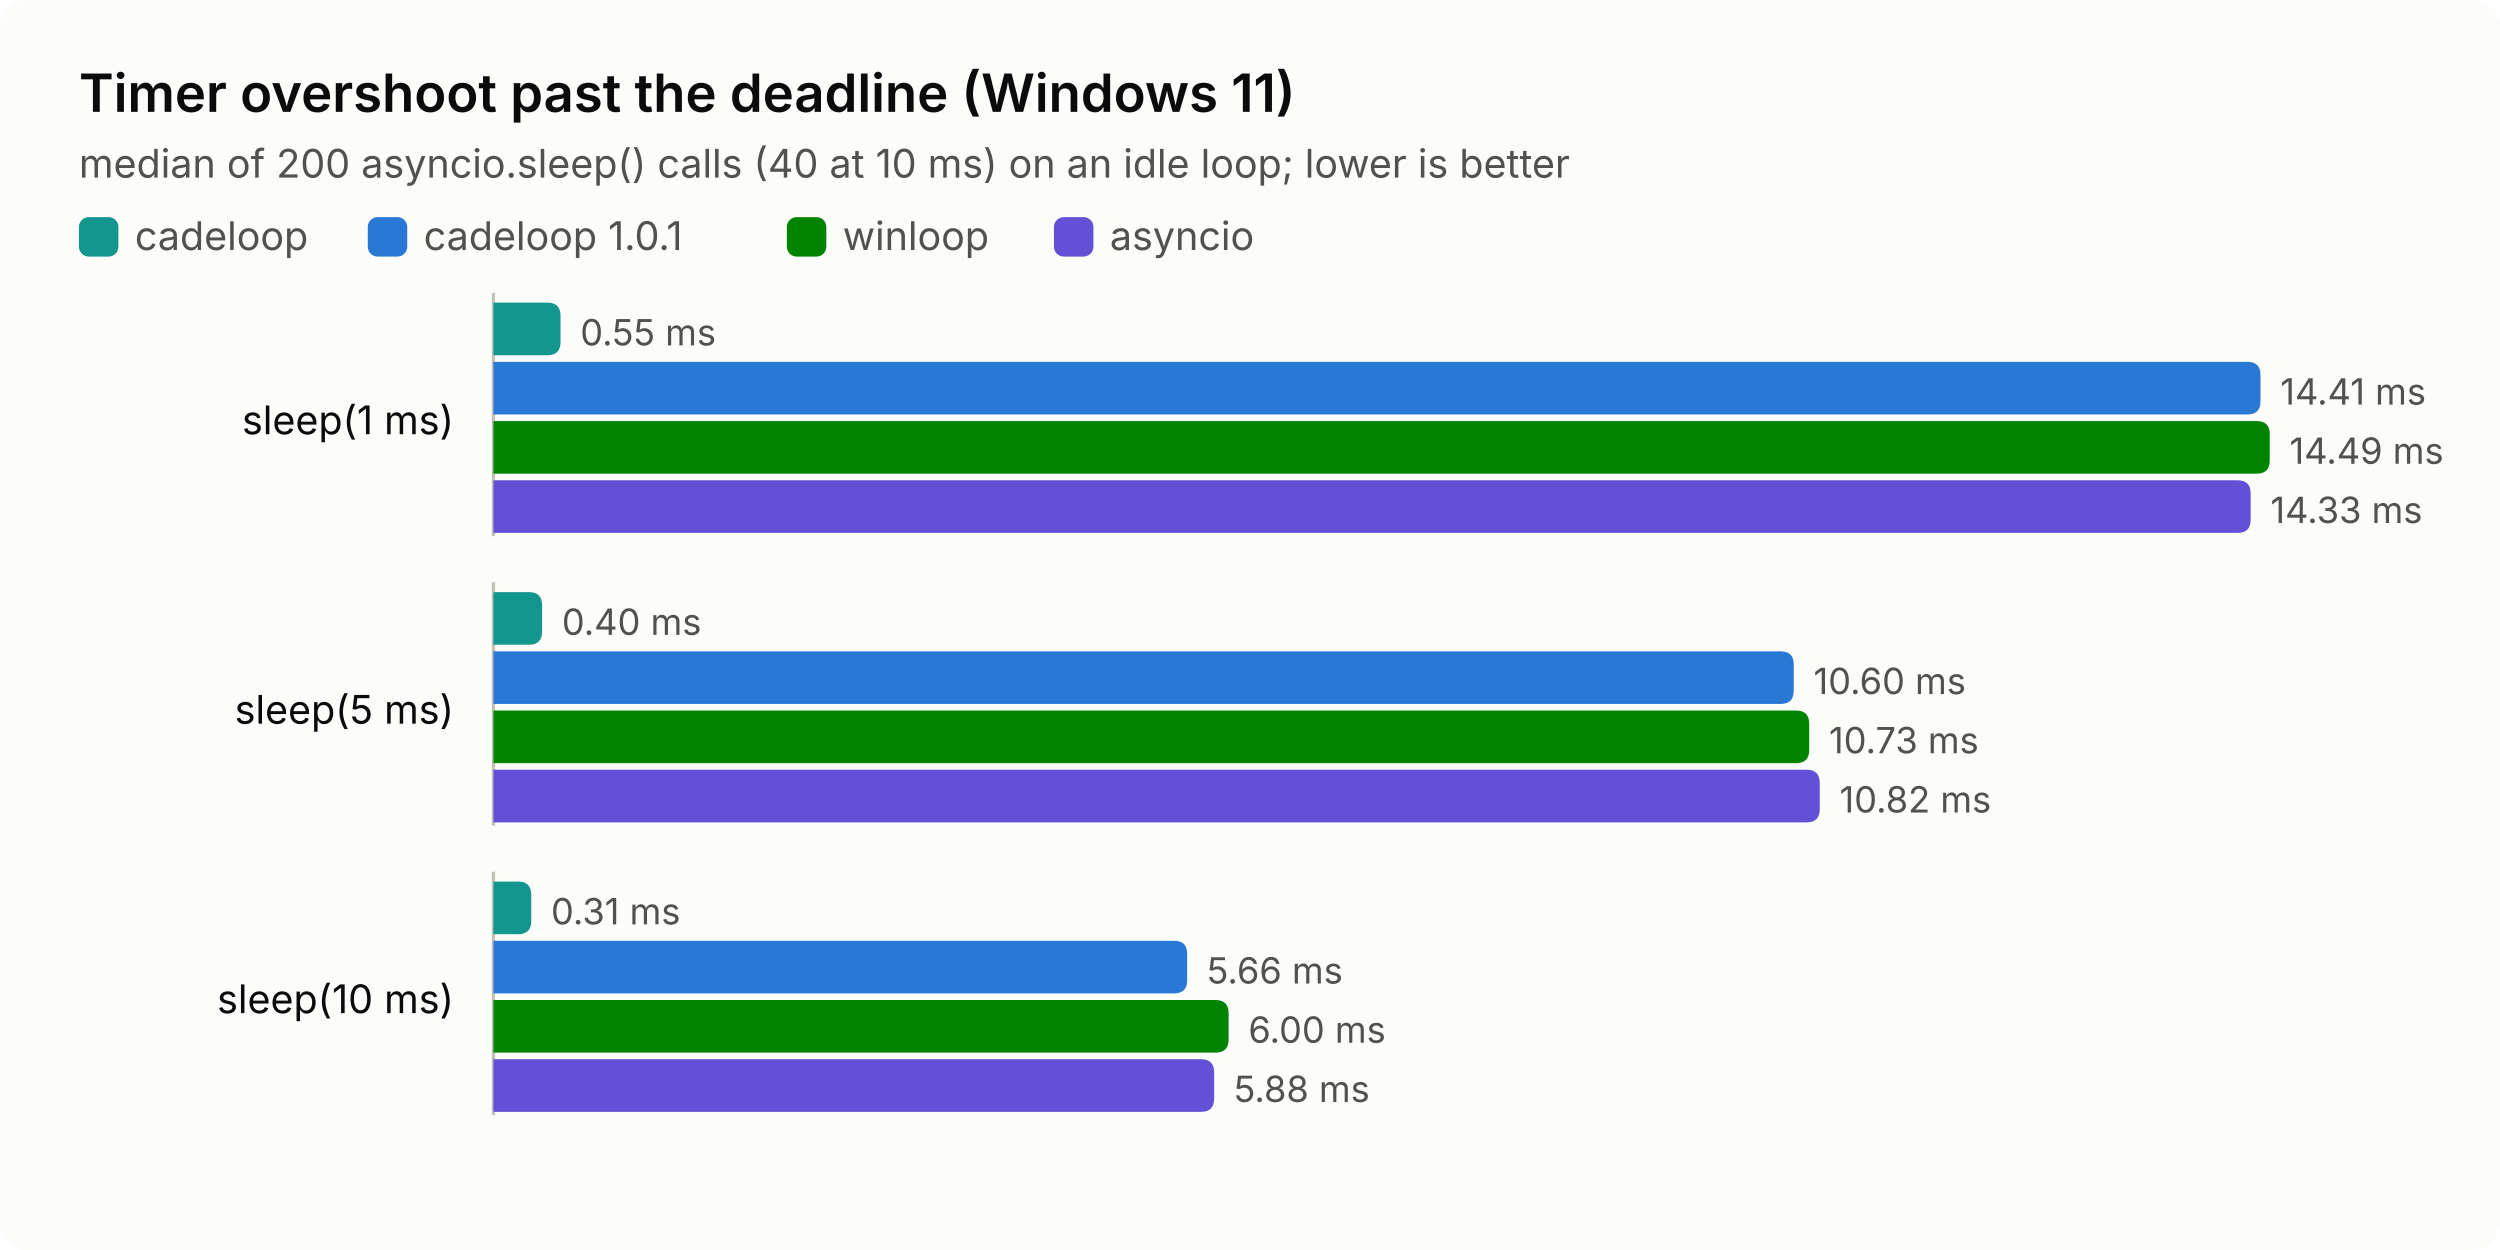
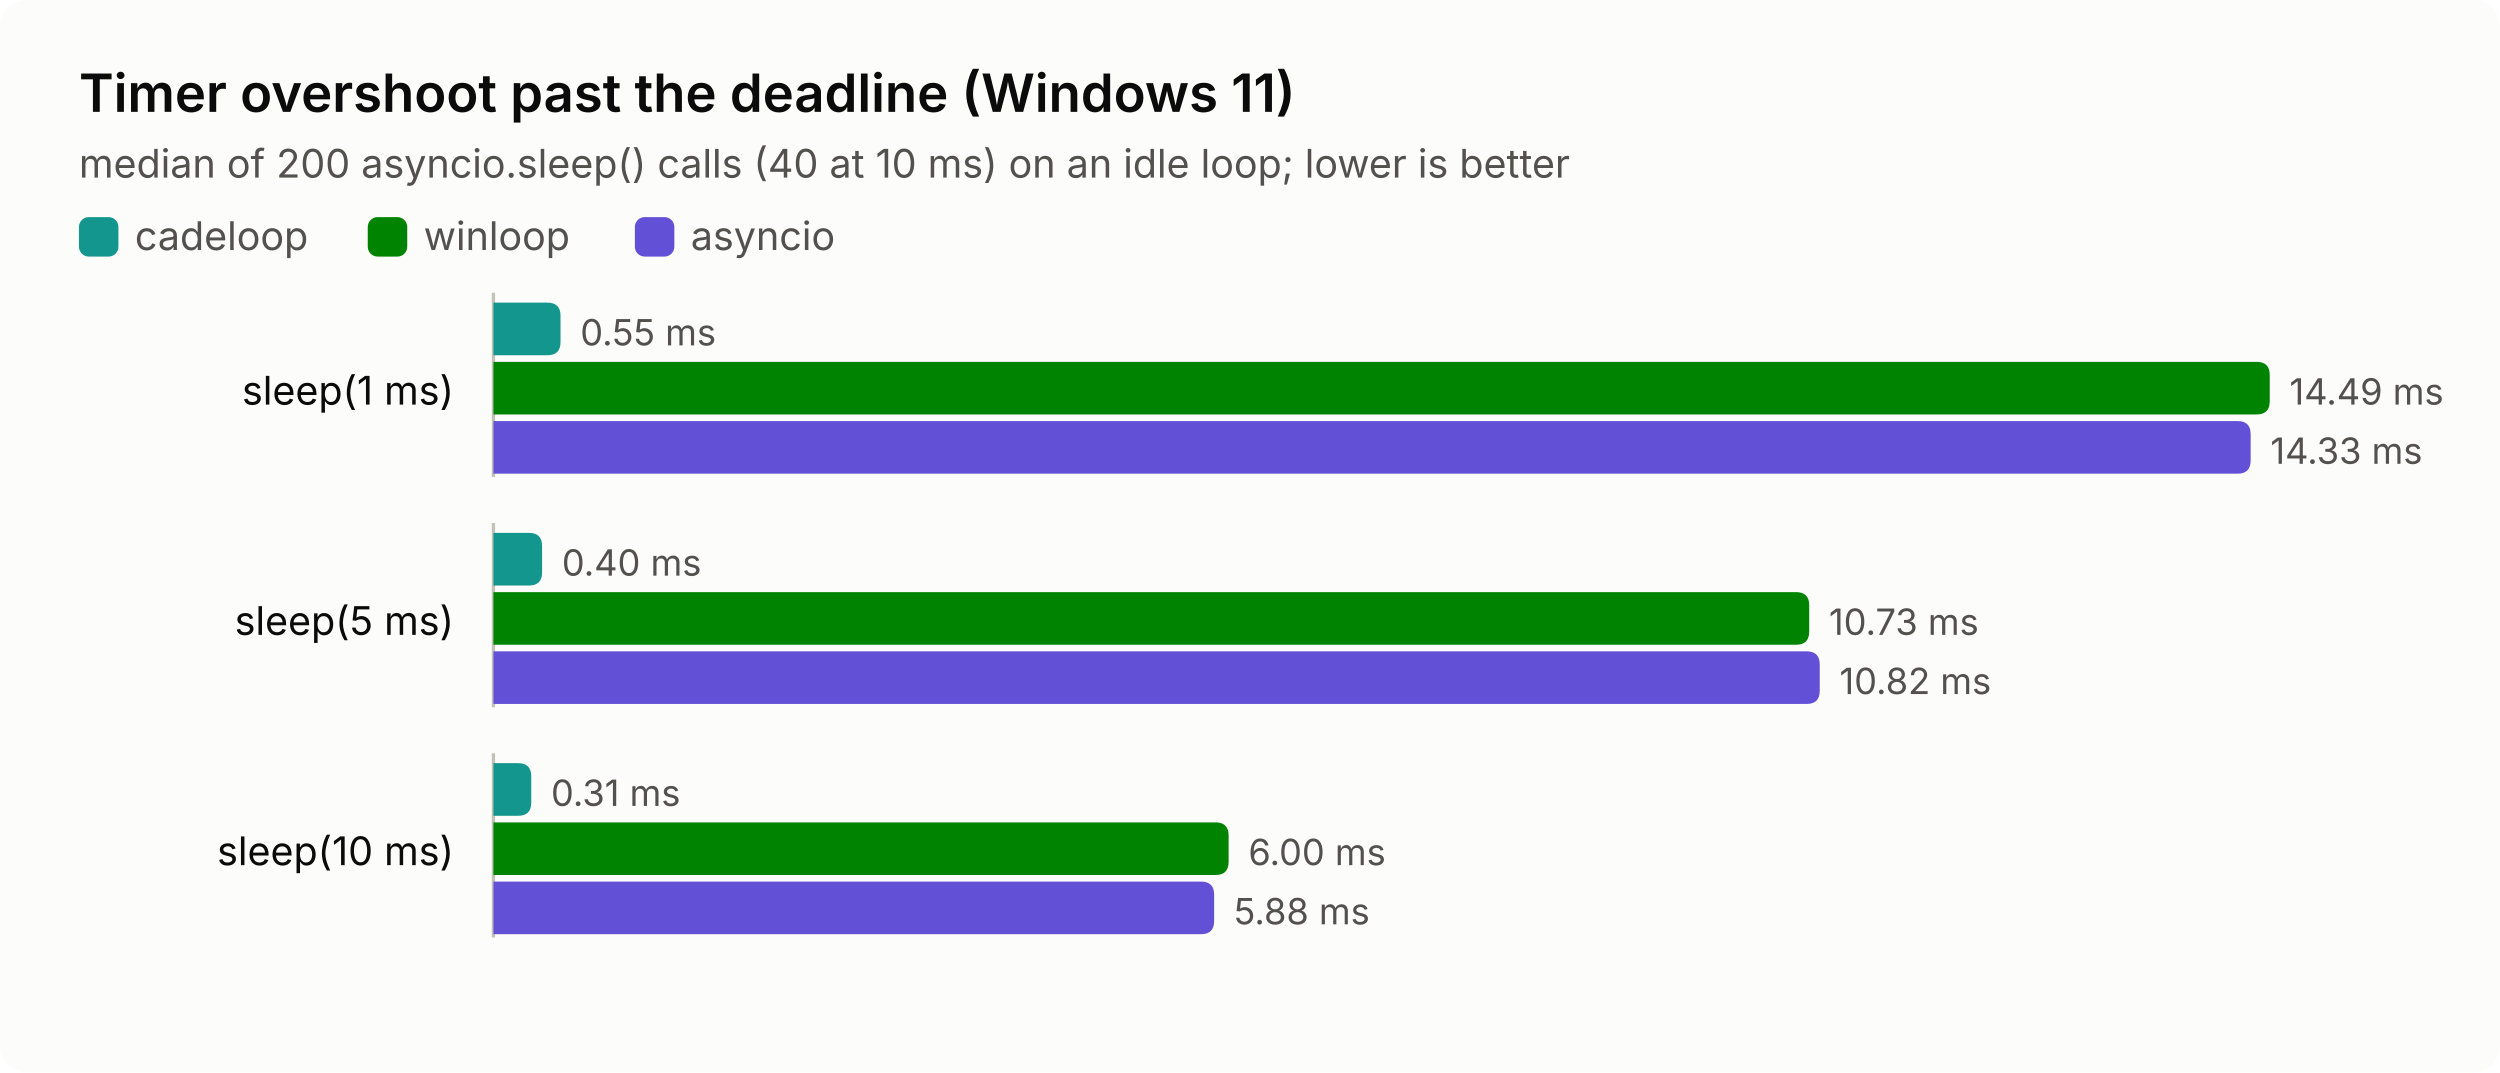
- <svg xmlns="http://www.w3.org/2000/svg" viewBox="0 0 760 380" width="760" height="380" font-family="system-ui, -apple-system, 'Segoe UI', sans-serif">
-   <rect width="760" height="380" fill="#fcfcfb" rx="8" />
+ <svg xmlns="http://www.w3.org/2000/svg" viewBox="0 0 760 326" width="760" height="326" font-family="system-ui, -apple-system, 'Segoe UI', sans-serif">
+   <rect width="760" height="326" fill="#fcfcfb" rx="8" />
  <text x="24" y="34" font-size="16" font-weight="600" fill="#0b0b0b">Timer overshoot past the deadline (Windows 11)</text>
  <text x="24" y="54" font-size="12" fill="#52514e">median of 200 asyncio.sleep() calls (40 at 10 ms) on an idle loop; lower is better</text>
  <rect x="24.0" y="66" width="12" height="12" rx="3" fill="#13968e" />
  <text x="41.0" y="76" font-size="12" fill="#52514e">cadeloop</text>
-   <rect x="111.8" y="66" width="12" height="12" rx="3" fill="#2a78d6" />
-   <text x="128.8" y="76" font-size="12" fill="#52514e">cadeloop 1.0.1</text>
-   <rect x="239.2" y="66" width="12" height="12" rx="3" fill="#008300" />
-   <text x="256.2" y="76" font-size="12" fill="#52514e">winloop</text>
-   <rect x="320.4" y="66" width="12" height="12" rx="3" fill="#6250d6" />
-   <text x="337.4" y="76" font-size="12" fill="#52514e">asyncio</text>
-   <text x="138" y="132.0" font-size="12" text-anchor="end" fill="#0b0b0b">sleep(1 ms)</text>
-   <line x1="150" y1="89" x2="150" y2="163" stroke="#c3c2b7" stroke-width="1" />
+   <rect x="111.8" y="66" width="12" height="12" rx="3" fill="#008300" />
+   <text x="128.8" y="76" font-size="12" fill="#52514e">winloop</text>
+   <rect x="193.0" y="66" width="12" height="12" rx="3" fill="#6250d6" />
+   <text x="210.0" y="76" font-size="12" fill="#52514e">asyncio</text>
+   <text x="138" y="123.0" font-size="12" text-anchor="end" fill="#0b0b0b">sleep(1 ms)</text>
+   <line x1="150" y1="89" x2="150" y2="145" stroke="#c3c2b7" stroke-width="1" />
  <path d="M150.0,92.0 h16.4 q4.0,0 4.0,4.0 v8.0 q0,4.0 -4.0,4.0 h-16.4 z" fill="#13968e" />
  <rect x="150.0" y="91.0" width="0" height="0" fill="#fcfcfb" />
  <text x="176.4" y="105" font-size="11" fill="#52514e">0.55 ms</text>
-   <path d="M150.0,110.0 h533.2 q4.0,0 4.0,4.0 v8.0 q0,4.0 -4.0,4.0 h-533.2 z" fill="#2a78d6" />
+   <path d="M150.0,110.0 h536.0 q4.0,0 4.0,4.0 v8.0 q0,4.0 -4.0,4.0 h-536.0 z" fill="#008300" />
  <rect x="150.0" y="109.0" width="0" height="0" fill="#fcfcfb" />
-   <text x="693.2" y="123" font-size="11" fill="#52514e">14.41 ms</text>
-   <path d="M150.0,128.0 h536.0 q4.0,0 4.0,4.0 v8.0 q0,4.0 -4.0,4.0 h-536.0 z" fill="#008300" />
+   <text x="696.0" y="123" font-size="11" fill="#52514e">14.49 ms</text>
+   <path d="M150.0,128.0 h530.2 q4.0,0 4.0,4.0 v8.0 q0,4.0 -4.0,4.0 h-530.2 z" fill="#6250d6" />
  <rect x="150.0" y="127.0" width="0" height="0" fill="#fcfcfb" />
-   <text x="696.0" y="141" font-size="11" fill="#52514e">14.49 ms</text>
-   <path d="M150.0,146.0 h530.2 q4.0,0 4.0,4.0 v8.0 q0,4.0 -4.0,4.0 h-530.2 z" fill="#6250d6" />
-   <rect x="150.0" y="145.0" width="0" height="0" fill="#fcfcfb" />
-   <text x="690.2" y="159" font-size="11" fill="#52514e">14.33 ms</text>
-   <text x="138" y="220.0" font-size="12" text-anchor="end" fill="#0b0b0b">sleep(5 ms)</text>
-   <line x1="150" y1="177" x2="150" y2="251" stroke="#c3c2b7" stroke-width="1" />
-   <path d="M150.0,180.0 h10.8 q4.0,0 4.0,4.0 v8.0 q0,4.0 -4.0,4.0 h-10.8 z" fill="#13968e" />
+   <text x="690.2" y="141" font-size="11" fill="#52514e">14.33 ms</text>
+   <text x="138" y="193.0" font-size="12" text-anchor="end" fill="#0b0b0b">sleep(5 ms)</text>
+   <line x1="150" y1="159" x2="150" y2="215" stroke="#c3c2b7" stroke-width="1" />
+   <path d="M150.0,162.0 h10.8 q4.0,0 4.0,4.0 v8.0 q0,4.0 -4.0,4.0 h-10.8 z" fill="#13968e" />
+   <rect x="150.0" y="161.0" width="0" height="0" fill="#fcfcfb" />
+   <text x="170.8" y="175" font-size="11" fill="#52514e">0.40 ms</text>
+   <path d="M150.0,180.0 h396.0 q4.0,0 4.0,4.0 v8.0 q0,4.0 -4.0,4.0 h-396.0 z" fill="#008300" />
  <rect x="150.0" y="179.0" width="0" height="0" fill="#fcfcfb" />
-   <text x="170.8" y="193" font-size="11" fill="#52514e">0.40 ms</text>
-   <path d="M150.0,198.0 h391.3 q4.0,0 4.0,4.0 v8.0 q0,4.0 -4.0,4.0 h-391.3 z" fill="#2a78d6" />
+   <text x="556.0" y="193" font-size="11" fill="#52514e">10.73 ms</text>
+   <path d="M150.0,198.0 h399.2 q4.0,0 4.0,4.0 v8.0 q0,4.0 -4.0,4.0 h-399.2 z" fill="#6250d6" />
  <rect x="150.0" y="197.0" width="0" height="0" fill="#fcfcfb" />
-   <text x="551.3" y="211" font-size="11" fill="#52514e">10.60 ms</text>
-   <path d="M150.0,216.0 h396.0 q4.0,0 4.0,4.0 v8.0 q0,4.0 -4.0,4.0 h-396.0 z" fill="#008300" />
-   <rect x="150.0" y="215.0" width="0" height="0" fill="#fcfcfb" />
-   <text x="556.0" y="229" font-size="11" fill="#52514e">10.73 ms</text>
-   <path d="M150.0,234.0 h399.2 q4.0,0 4.0,4.0 v8.0 q0,4.0 -4.0,4.0 h-399.2 z" fill="#6250d6" />
-   <rect x="150.0" y="233.0" width="0" height="0" fill="#fcfcfb" />
-   <text x="559.2" y="247" font-size="11" fill="#52514e">10.82 ms</text>
-   <text x="138" y="308.0" font-size="12" text-anchor="end" fill="#0b0b0b">sleep(10 ms)</text>
-   <line x1="150" y1="265" x2="150" y2="339" stroke="#c3c2b7" stroke-width="1" />
-   <path d="M150.0,268.0 h7.5 q4.0,0 4.0,4.0 v8.0 q0,4.0 -4.0,4.0 h-7.5 z" fill="#13968e" />
+   <text x="559.2" y="211" font-size="11" fill="#52514e">10.82 ms</text>
+   <text x="138" y="263.0" font-size="12" text-anchor="end" fill="#0b0b0b">sleep(10 ms)</text>
+   <line x1="150" y1="229" x2="150" y2="285" stroke="#c3c2b7" stroke-width="1" />
+   <path d="M150.0,232.0 h7.5 q4.0,0 4.0,4.0 v8.0 q0,4.0 -4.0,4.0 h-7.5 z" fill="#13968e" />
+   <rect x="150.0" y="231.0" width="0" height="0" fill="#fcfcfb" />
+   <text x="167.5" y="245" font-size="11" fill="#52514e">0.31 ms</text>
+   <path d="M150.0,250.0 h219.5 q4.0,0 4.0,4.0 v8.0 q0,4.0 -4.0,4.0 h-219.5 z" fill="#008300" />
+   <rect x="150.0" y="249.0" width="0" height="0" fill="#fcfcfb" />
+   <text x="379.5" y="263" font-size="11" fill="#52514e">6.00 ms</text>
+   <path d="M150.0,268.0 h215.1 q4.0,0 4.0,4.0 v8.0 q0,4.0 -4.0,4.0 h-215.1 z" fill="#6250d6" />
  <rect x="150.0" y="267.0" width="0" height="0" fill="#fcfcfb" />
-   <text x="167.5" y="281" font-size="11" fill="#52514e">0.31 ms</text>
-   <path d="M150.0,286.0 h206.9 q4.0,0 4.0,4.0 v8.0 q0,4.0 -4.0,4.0 h-206.9 z" fill="#2a78d6" />
-   <rect x="150.0" y="285.0" width="0" height="0" fill="#fcfcfb" />
-   <text x="366.9" y="299" font-size="11" fill="#52514e">5.66 ms</text>
-   <path d="M150.0,304.0 h219.5 q4.0,0 4.0,4.0 v8.0 q0,4.0 -4.0,4.0 h-219.5 z" fill="#008300" />
-   <rect x="150.0" y="303.0" width="0" height="0" fill="#fcfcfb" />
-   <text x="379.5" y="317" font-size="11" fill="#52514e">6.00 ms</text>
-   <path d="M150.0,322.0 h215.1 q4.0,0 4.0,4.0 v8.0 q0,4.0 -4.0,4.0 h-215.1 z" fill="#6250d6" />
-   <rect x="150.0" y="321.0" width="0" height="0" fill="#fcfcfb" />
-   <text x="375.1" y="335" font-size="11" fill="#52514e">5.88 ms</text>
+   <text x="375.1" y="281" font-size="11" fill="#52514e">5.88 ms</text>
</svg>
